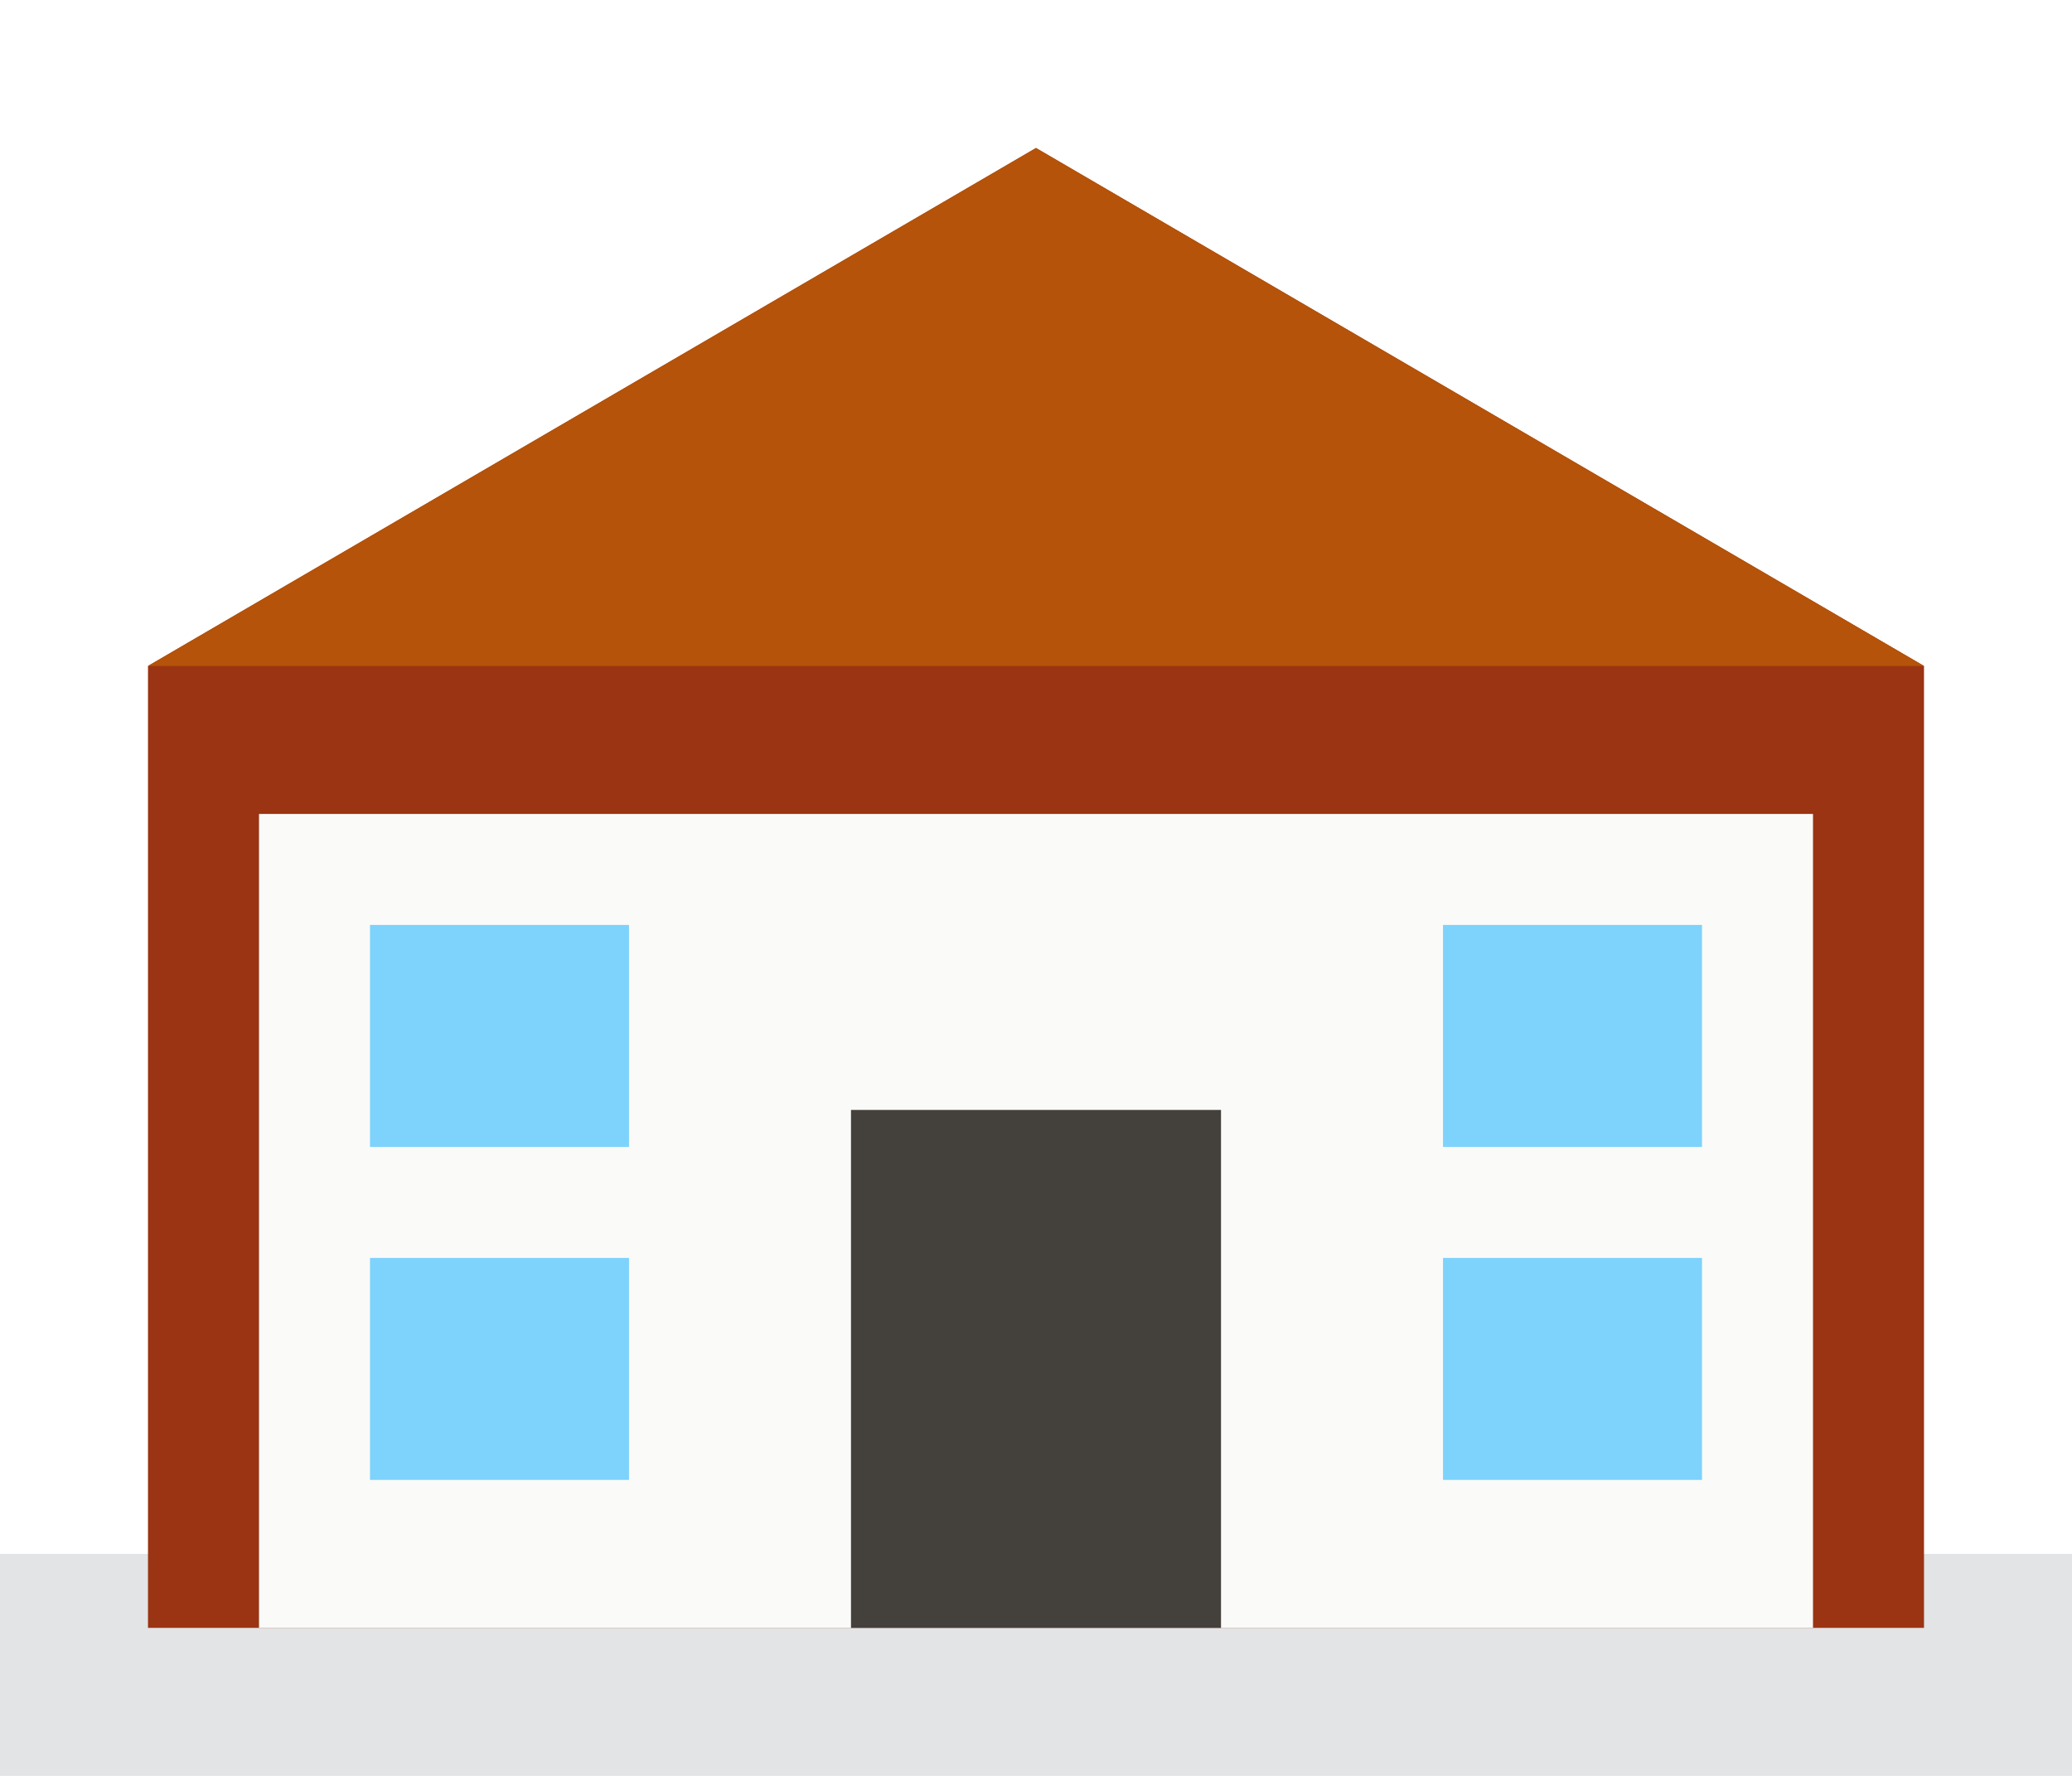
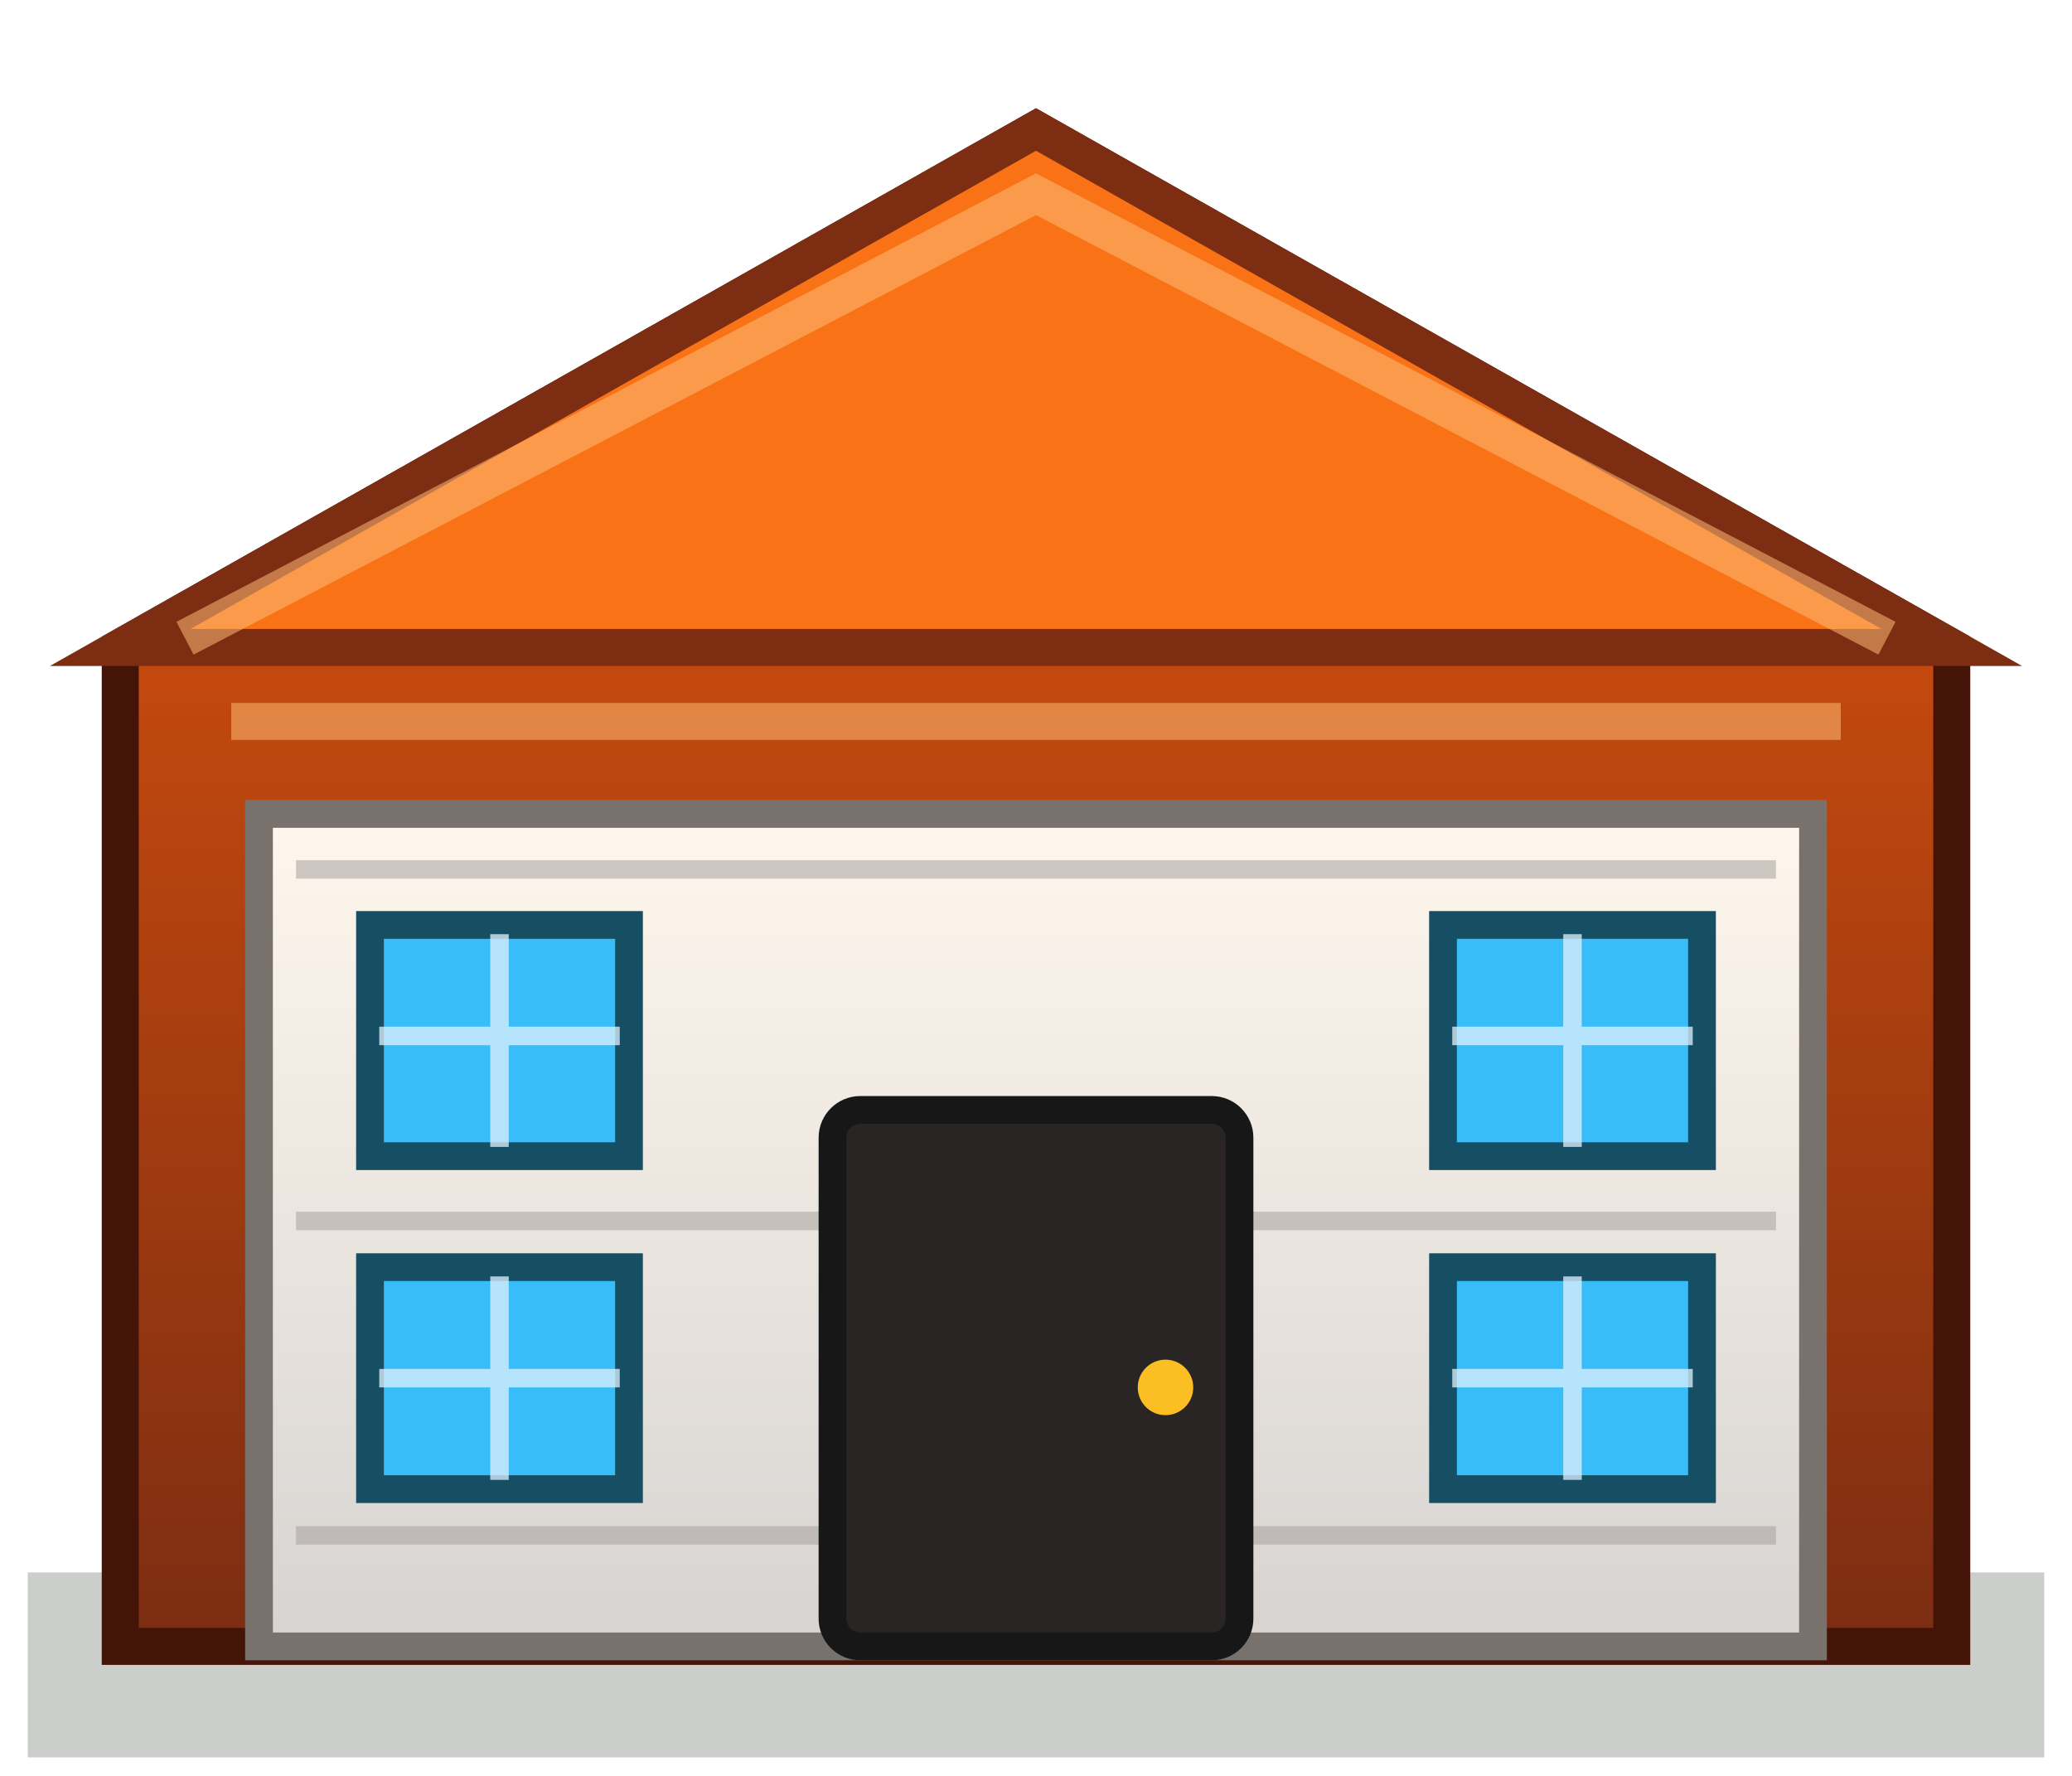
<svg xmlns="http://www.w3.org/2000/svg" viewBox="0 0 224 192" width="224" height="192">
-   <rect x="0" y="168" width="224" height="24" fill="#0f172a" opacity="0.12" />
-   <path fill="#9a3412" d="M112 16 208 72v104H16V72z" />
-   <path fill="#b45309" d="M112 16 16 72h192z" />
-   <rect x="28" y="88" width="168" height="88" fill="#fafaf9" />
-   <rect x="92" y="120" width="40" height="56" fill="#44403c" />
-   <rect x="40" y="100" width="28" height="24" fill="#7dd3fc" />
-   <rect x="156" y="100" width="28" height="24" fill="#7dd3fc" />
-   <rect x="40" y="136" width="28" height="24" fill="#7dd3fc" />
-   <rect x="156" y="136" width="28" height="24" fill="#7dd3fc" />
+   <defs>
+     <linearGradient id="walls" x2="0" y2="1">
+       <stop stop-color="#fff7ed" />
+       <stop offset="1" stop-color="#d6d3d1" />
+     </linearGradient>
+     <linearGradient id="roof" x2="0" y2="1">
+       <stop stop-color="#ea580c" />
+       <stop offset="1" stop-color="#7c2d12" />
+     </linearGradient>
+   </defs>
+   <path d="M3 170h218v20H3z" fill="#172216" opacity=".22" />
+   <path fill="url(#roof)" stroke="#431407" stroke-width="4" d="M112 14 211 70v108H13V70z" />
+   <path fill="#f97316" stroke="#7c2d12" stroke-width="4" d="M112 14 13 70h198z" />
+   <path d="M20 69 112 21l92 48M25 78h174" fill="none" stroke="#fdba74" stroke-width="4" opacity=".55" />
+   <rect x="28" y="88" width="168" height="90" fill="url(#walls)" stroke="#78716c" stroke-width="3" />
+   <path d="M32 94h160M32 132h160M32 166h160" stroke="#a8a29e" stroke-width="2" opacity=".55" />
+   <rect x="90" y="120" width="44" height="58" rx="3" fill="#292524" stroke="#171717" stroke-width="3" />
+   <circle cx="126" cy="150" r="3" fill="#fbbf24" />
+   <g fill="#38bdf8" stroke="#164e63" stroke-width="3">
+     <rect x="40" y="100" width="28" height="25" />
+     <rect x="156" y="100" width="28" height="25" />
+     <rect x="40" y="137" width="28" height="24" />
+     <rect x="156" y="137" width="28" height="24" />
+   </g>
+   <g stroke="#e0f2fe" stroke-width="2" opacity=".75">
+     <path d="M54 101v23M41 112h26M170 101v23M157 112h26M54 138v22M41 149h26M170 138v22M157 149h26" />
+   </g>
</svg>
